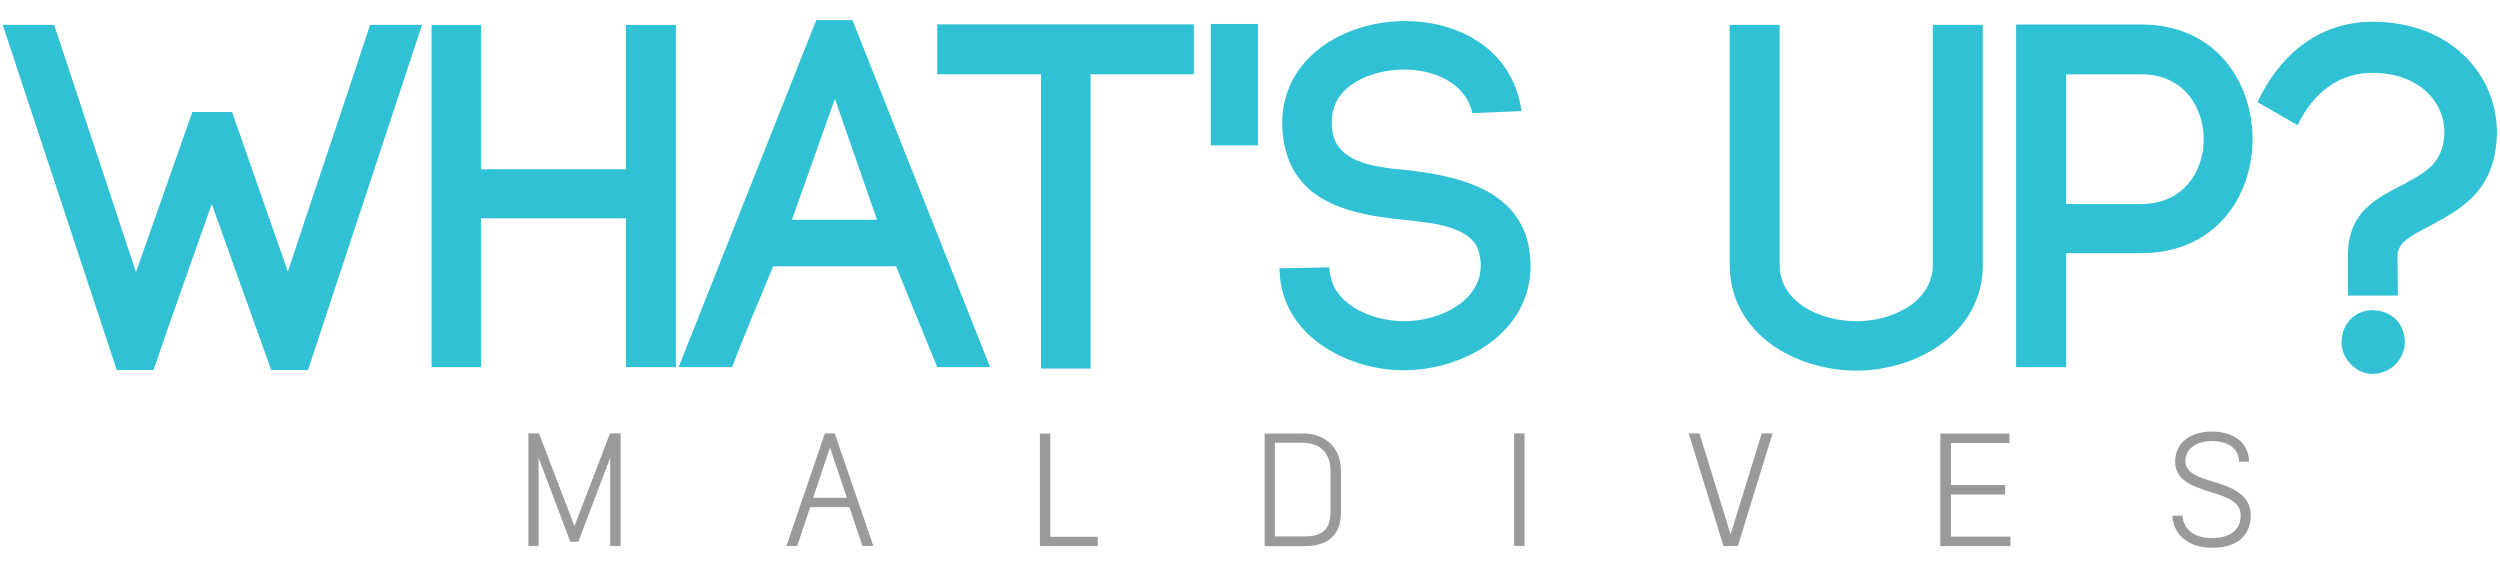
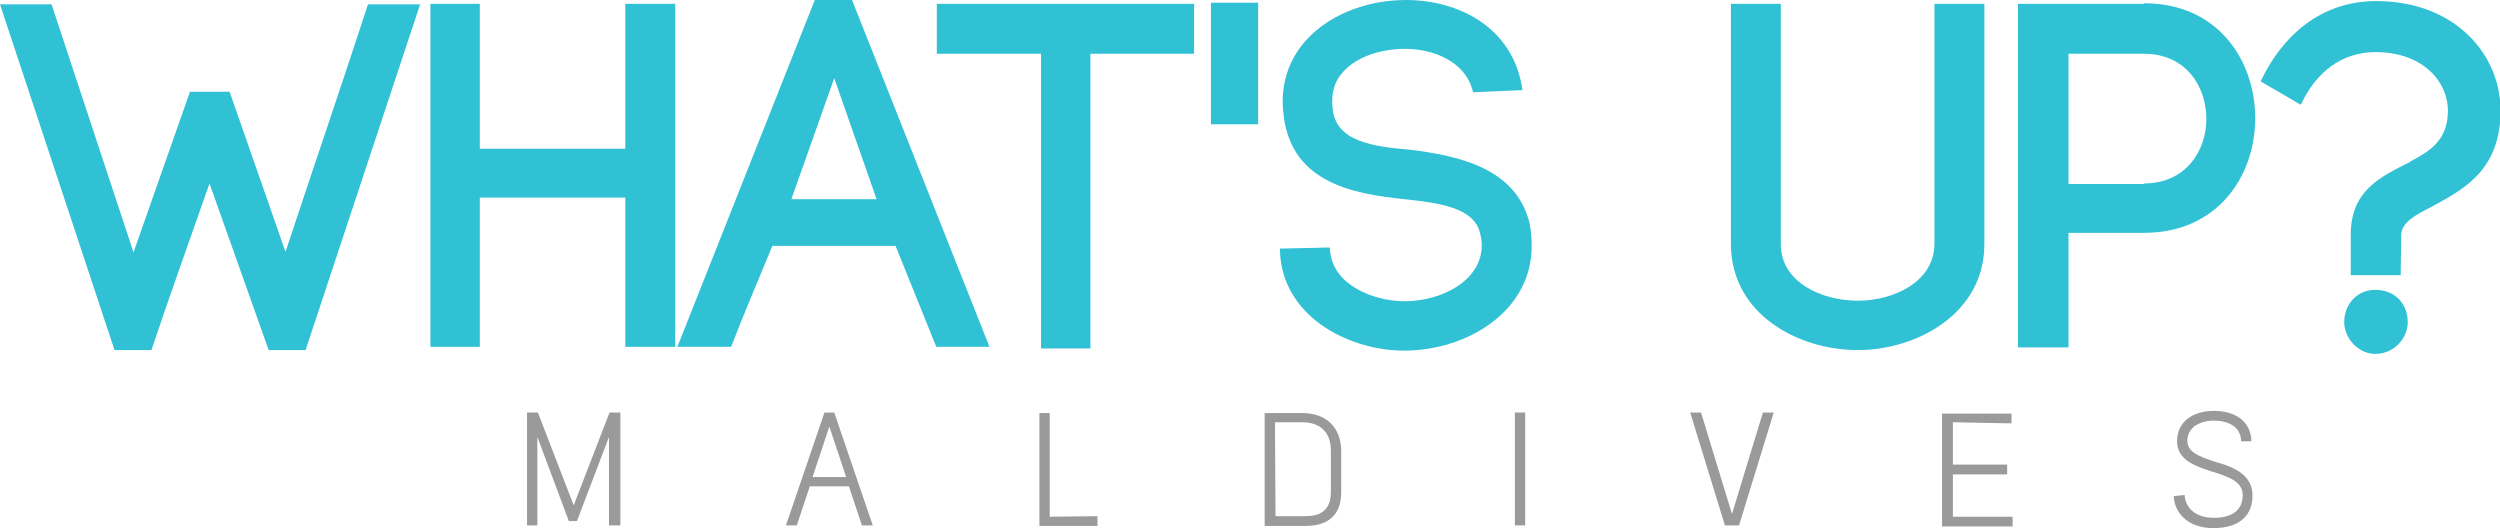
- <svg xmlns="http://www.w3.org/2000/svg" version="1.1" id="Layer_1" x="0px" y="0px" viewBox="0 230 1366 308" enable-background="new 0 230 1366 308" xml:space="preserve">
+ <svg xmlns="http://www.w3.org/2000/svg" version="1.1" id="Layer_1" x="0px" y="0px" viewBox="443.2 335.5 460.6 97.2" enable-background="new 443.2 335.5 460.6 97.2" xml:space="preserve">
  <g>
    <g enable-background="new    ">
-       <path fill="#30C1D5" d="M115.7,341.5C105,372,93.5,403.8,83.9,432.2H63.8L1.5,243.6h28.1l44.7,135.1l30.8-87.5h21.7l30.5,87.2    c14.7-44.7,31-92.3,44.9-134.8h28.4l-62.3,188.6h-20.1L115.7,341.5z" />
-       <path fill="#30C1D5" d="M262.8,322.5H342v-78.9h27.3v187H342v-81.3h-79.2v81.3h-27v-187h27V322.5z" />
-       <path fill="#30C1D5" d="M489.6,375.5h-67.1c-7.2,17.1-16.6,39.6-22.5,55.1h-29.2L446,241h19.8L541,430.6h-28.9L489.6,375.5z     M432.7,350.1h46.5l-23-66.1L432.7,350.1z" />
-       <path fill="#30C1D5" d="M568.8,431.4V270.6h-56.7v-27.3h140.2v27.3h-56.4v160.8H568.8z" />
-       <path fill="#30C1D5" d="M687.3,243.1v66.3h-25.7v-66.3H687.3z" />
-       <path fill="#30C1D5" d="M804.5,291.8c-3.7-16.9-21.9-24.1-38.2-23.8c-12.6,0.3-26.5,4.5-34,14.2c-3.7,4.8-5.1,11-4.5,17.4    c1.3,19.3,22.5,21.7,42.5,23.5c25.7,3.2,57.5,9.9,64.7,39.9c0.8,4,1.3,8.6,1.3,12.3c0,36.1-35.8,57-69.5,57    c-28.9,0-63.9-17.1-67.4-50.6l-0.3-5.1l27.3-0.5l0.3,4V379c1.9,17.4,23,26.5,40.4,26.5c20.1,0,42-11.2,42-30.5    c0-1.9-0.3-4-0.8-6.4c-3.2-14.2-22.5-16.6-41.2-18.5c-29.2-2.9-63.4-9.4-66.3-48.4v0.3c-1.1-12.6,2.1-25.1,10.2-35.6    c12.6-16.3,35-24.9,56.7-24.9c28.9,0,58.8,15,63.7,49.2L804.5,291.8z" />
-       <path fill="#30C1D5" d="M945.1,374.4V243.6h27.3v131.1c0,20.6,22.2,30.8,42,30.8c19.5,0,41.7-10.4,41.7-31V243.6h27.3v131.1    c0,38-36.9,57.8-69,57.8C981.5,432.5,945.1,412.7,945.1,374.4z" />
-       <path fill="#30C1D5" d="M1170.1,243.4c40.4,0,60.7,31.3,60.7,62.6s-20.3,62.3-60.7,62.3h-41.2v62.3h-27.3V243.4H1170.1z     M1170.1,341.5c22.7,0,34-17.7,34-35.3c0-17.9-11.2-35.6-34-35.6h-41.2v70.9H1170.1z" />
-       <path fill="#30C1D5" d="M1310.2,391.5h-27.3v-21.9c0-24.1,15.5-31.3,32.4-39.9h-0.3c9.9-5.3,20.1-10.7,20.6-26.7    c0.5-16.9-13.6-33.2-39.3-33.2c-18.5,0-32.4,11-40.9,28.6l-21.9-12.6c11.5-24.6,32.4-43.9,62.9-43.9c43.3,0,68.5,29.7,67.9,61.5    c-0.8,31.8-20.9,41.5-37.7,50.6c-8.6,4.5-16.6,8.3-16.6,15.8L1310.2,391.5z M1314,417.2c0,8.3-7.2,17.1-17.7,17.1    c-9.4,0-16.9-8.8-16.9-17.1c0-10.4,7.5-17.7,16.9-17.7C1306.8,399.6,1314,406.8,1314,417.2z" />
+       <path fill="#30C1D5" d="M481.8,369.3c-3.6,10.3-7.5,21.1-10.7,30.7h-6.8l-21.1-63.7h9.5l15.1,45.7l10.4-29.6h7.3l10.3,29.5    c5-15.1,10.5-31.2,15.2-45.6h9.6l-21.1,63.7h-6.8L481.8,369.3z" />
+       <path fill="#30C1D5" d="M531.6,362.9h26.8v-26.7h9.2v63.2h-9.2v-27.5h-26.8v27.5h-9.1v-63.2h9.1V362.9z" />
+       <path fill="#30C1D5" d="M608.2,380.8h-22.7c-2.4,5.8-5.6,13.4-7.6,18.6h-9.9l25.4-64.1h6.7l25.4,64.1h-9.8L608.2,380.8z     M589,372.2h15.7l-7.8-22.3L589,372.2z" />
+       <path fill="#30C1D5" d="M635,399.7v-54.3h-19.2v-9.2h47.4v9.2h-19.1v54.3L635,399.7L635,399.7z" />
+       <path fill="#30C1D5" d="M675,336v22.4h-8.7V336H675L675,336z" />
+       <path fill="#30C1D5" d="M714.6,352.5c-1.3-5.7-7.4-8.1-12.9-8c-4.3,0.1-9,1.5-11.5,4.8c-1.3,1.6-1.7,3.7-1.5,5.9    c0.4,6.5,7.6,7.3,14.4,7.9c8.7,1.1,19.4,3.3,21.9,13.5c0.3,1.4,0.4,2.9,0.4,4.2c0,12.2-12.1,19.3-23.5,19.3    c-9.8,0-21.6-5.8-22.8-17.1l-0.1-1.7l9.2-0.2l0.1,1.4V382c0.6,5.9,7.8,9,13.7,9c6.8,0,14.2-3.8,14.2-10.3c0-0.6-0.1-1.4-0.3-2.2    c-1.1-4.8-7.6-5.6-13.9-6.3c-9.9-1-21.4-3.2-22.4-16.4v0.1c-0.4-4.3,0.7-8.5,3.4-12c4.3-5.5,11.8-8.4,19.2-8.4    c9.8,0,19.9,5.1,21.5,16.6L714.6,352.5z" />
+       <path fill="#30C1D5" d="M762.1,380.4v-44.2h9.2v44.3c0,7,7.5,10.4,14.2,10.4c6.6,0,14.1-3.5,14.1-10.5v-44.2h9.2v44.3    c0,12.8-12.5,19.5-23.3,19.5C774.5,400,762.1,393.4,762.1,380.4z" />
+       <path fill="#30C1D5" d="M838.2,336.1c13.7,0,20.5,10.6,20.5,21.2s-6.9,21.1-20.5,21.1h-13.9v21.1H815v-63.3H838.2z M838.2,369.3    c7.7,0,11.5-6,11.5-11.9c0-6-3.8-12-11.5-12h-13.9v24H838.2z" />
+       <path fill="#30C1D5" d="M885.5,386.2h-9.2v-7.4c0-8.1,5.2-10.6,11-13.5h-0.1c3.3-1.8,6.8-3.6,7-9c0.2-5.7-4.6-11.2-13.3-11.2    c-6.3,0-11,3.7-13.8,9.7l-7.4-4.3c3.9-8.3,11-14.8,21.3-14.8c14.6,0,23.2,10,22.9,20.8c-0.3,10.7-7.1,14-12.7,17.1    c-2.9,1.5-5.6,2.8-5.6,5.3L885.5,386.2z M886.8,394.9c0,2.8-2.4,5.8-6,5.8c-3.2,0-5.7-3-5.7-5.8c0-3.5,2.5-6,5.7-6    C884.4,388.9,886.8,391.4,886.8,394.9z" />
    </g>
  </g>
  <g>
    <g enable-background="new    ">
-       <path fill="#9A9A9B" d="M333.4,528.3v-48.1L316,526h-4.4l-17.3-45.8v48.1h-5.6v-61.5h5.8l19.4,50.7l19.4-50.7h5.8v61.5H333.4z" />
-       <path fill="#9A9A9B" d="M471.2,528.3l-7.1-21.2h-21.4l-7.1,21.2h-5.9l21-61.5h5.4l21.1,61.5H471.2z M462.7,502l-9.2-27.5    l-9.2,27.5H462.7z" />
-       <path fill="#9A9A9B" d="M599.8,523.2v5.2h-31.6v-61.5h5.7v56.4H599.8z" />
-       <path fill="#9A9A9B" d="M711.4,466.8c14.1,0,21.3,8.9,21.3,20.6V510c0,14.1-9.3,18.4-19.6,18.4h-22.1v-61.5H711.4z M696.7,523.1    h16.4c8,0,13.9-2.9,13.9-13.2v-22.6c0-9.2-5.1-15.4-15.6-15.4h-14.8V523.1z" />
-       <path fill="#9A9A9B" d="M827.3,528.3v-61.5h5.7v61.5H827.3z" />
-       <path fill="#9A9A9B" d="M941.7,528.3l-19-61.5h5.9l17,55.2l17-55.2h5.9l-18.9,61.5H941.7z" />
-       <path fill="#9A9A9B" d="M1066,472V495h29.6v5.2H1066v23h32.5v5.2h-38.3v-61.5h37.8v5.2H1066z" />
-       <path fill="#9A9A9B" d="M1192.5,511.7c0.2,6.2,5.1,12.3,16,12.3c11.1,0,15.8-5.2,15.8-12.5c0-7.5-7.9-10-16.6-12.7    c-10.5-3.3-19.2-6.7-19.2-16.5c0-10.6,8.5-16.5,20.1-16.5c11.4,0,20.1,5.7,20.3,16.5h-5.5c-0.1-7.7-6.7-11.3-14.8-11.3    c-8.1,0-14.5,3.9-14.5,10.9c0,6.2,6.3,8.7,15.5,11.4c11.8,3.4,20.2,7.9,20.2,18.2c0,9.8-5.9,17.8-21.2,17.8    c-13.8,0-21.4-8.2-21.6-17.5L1192.5,511.7z" />
+       <path fill="#9A9A9B" d="M555.4,432.3v-16.3l-5.9,15.5H548l-5.8-15.5v16.3h-1.9v-20.8h2l6.6,17.1l6.6-17.1h2v20.8H555.4z" />
+       <path fill="#9A9A9B" d="M602,432.3l-2.4-7.2h-7.2l-2.4,7.2h-2l7.1-20.8h1.8l7.1,20.8H602z M599.1,423.4l-3.1-9.3l-3.1,9.3H599.1z" />
+       <path fill="#9A9A9B" d="M645.4,430.6v1.8h-10.7v-20.8h1.9v19.1L645.4,430.6L645.4,430.6z" />
+       <path fill="#9A9A9B" d="M683.1,411.6c4.8,0,7.2,3,7.2,7v7.6c0,4.8-3.1,6.2-6.6,6.2h-7.5v-20.8L683.1,411.6L683.1,411.6z     M678.2,430.6h5.5c2.7,0,4.7-1,4.7-4.5v-7.6c0-3.1-1.7-5.2-5.3-5.2h-5L678.2,430.6L678.2,430.6z" />
+       <path fill="#9A9A9B" d="M722.3,432.3v-20.8h1.9v20.8H722.3z" />
+       <path fill="#9A9A9B" d="M761,432.3l-6.4-20.8h2l5.7,18.7l5.7-18.7h2l-6.4,20.8H761z" />
+       <path fill="#9A9A9B" d="M803,413.3v7.8h10v1.8h-10v7.8h11v1.8H801v-20.8h12.8v1.8L803,413.3L803,413.3z" />
+       <path fill="#9A9A9B" d="M845.7,426.7c0.1,2.1,1.7,4.2,5.4,4.2c3.8,0,5.3-1.8,5.3-4.2c0-2.5-2.7-3.4-5.6-4.3    c-3.5-1.1-6.5-2.3-6.5-5.6c0-3.6,2.9-5.6,6.8-5.6c3.9,0,6.8,1.9,6.9,5.6h-1.9c0-2.6-2.3-3.8-5-3.8c-2.7,0-4.9,1.3-4.9,3.7    c0,2.1,2.1,2.9,5.2,3.9c4,1.1,6.8,2.7,6.8,6.2c0,3.3-2,6-7.2,6c-4.7,0-7.2-2.8-7.3-5.9L845.7,426.7z" />
    </g>
  </g>
</svg>
